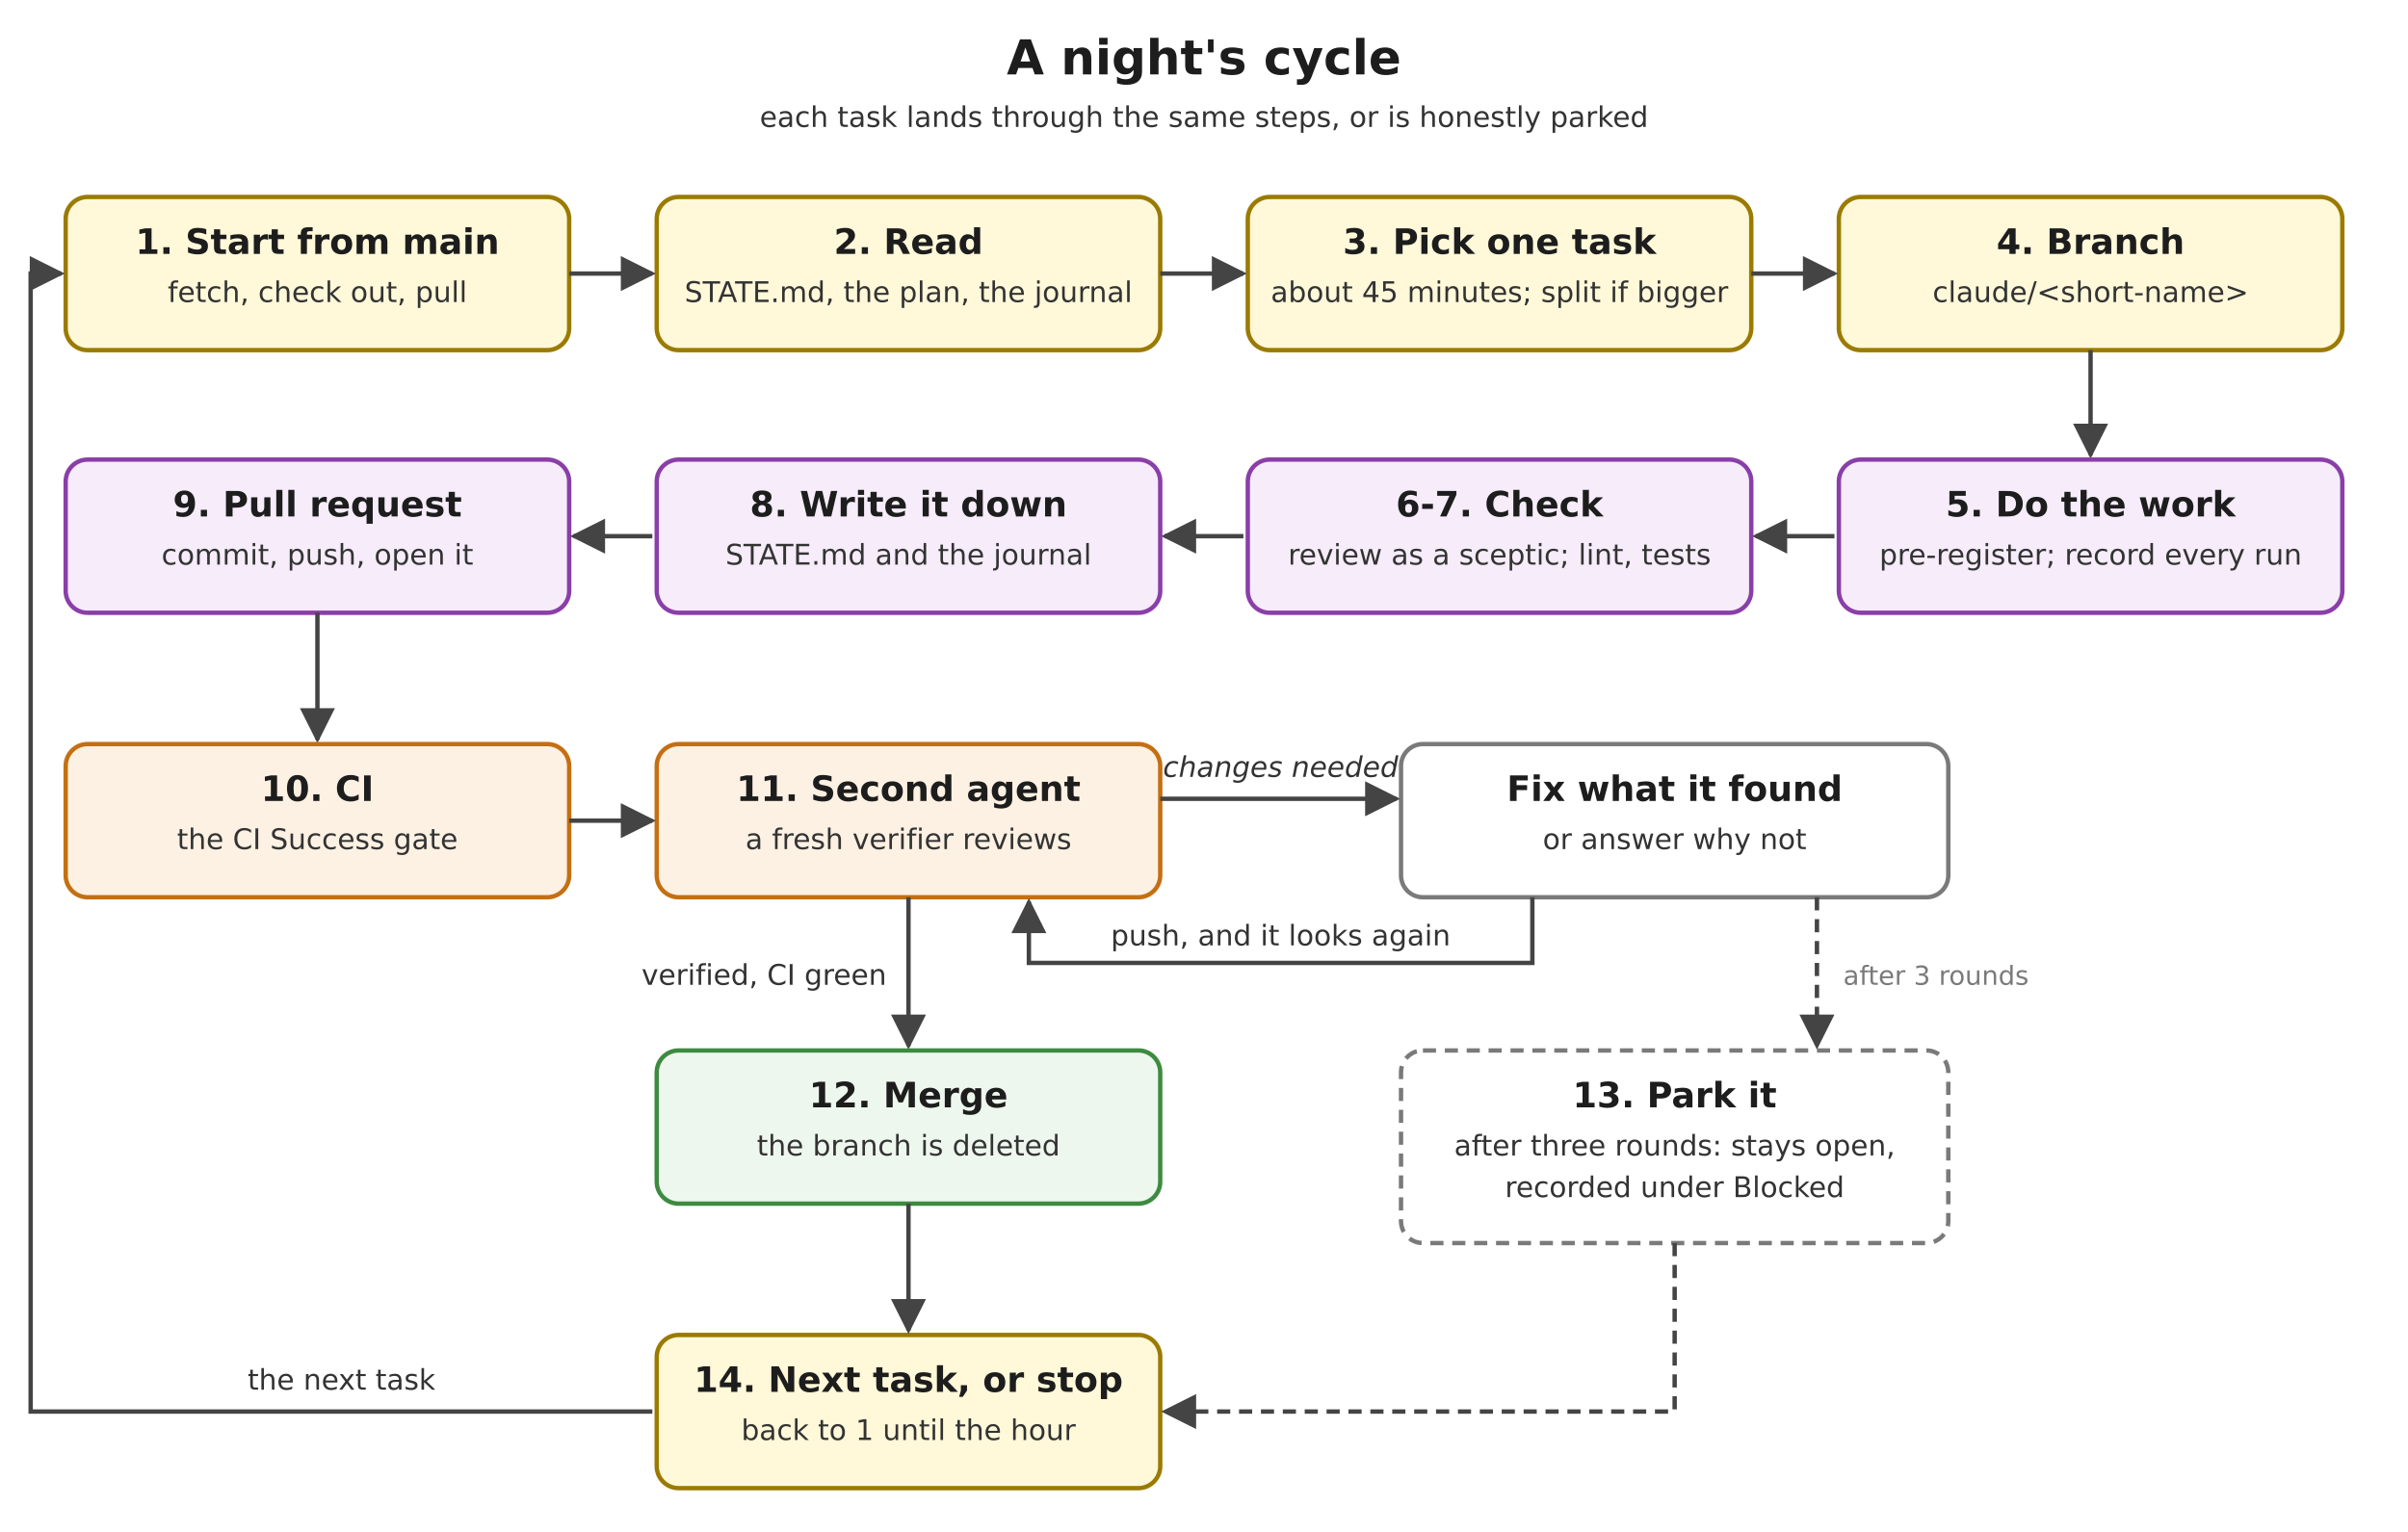
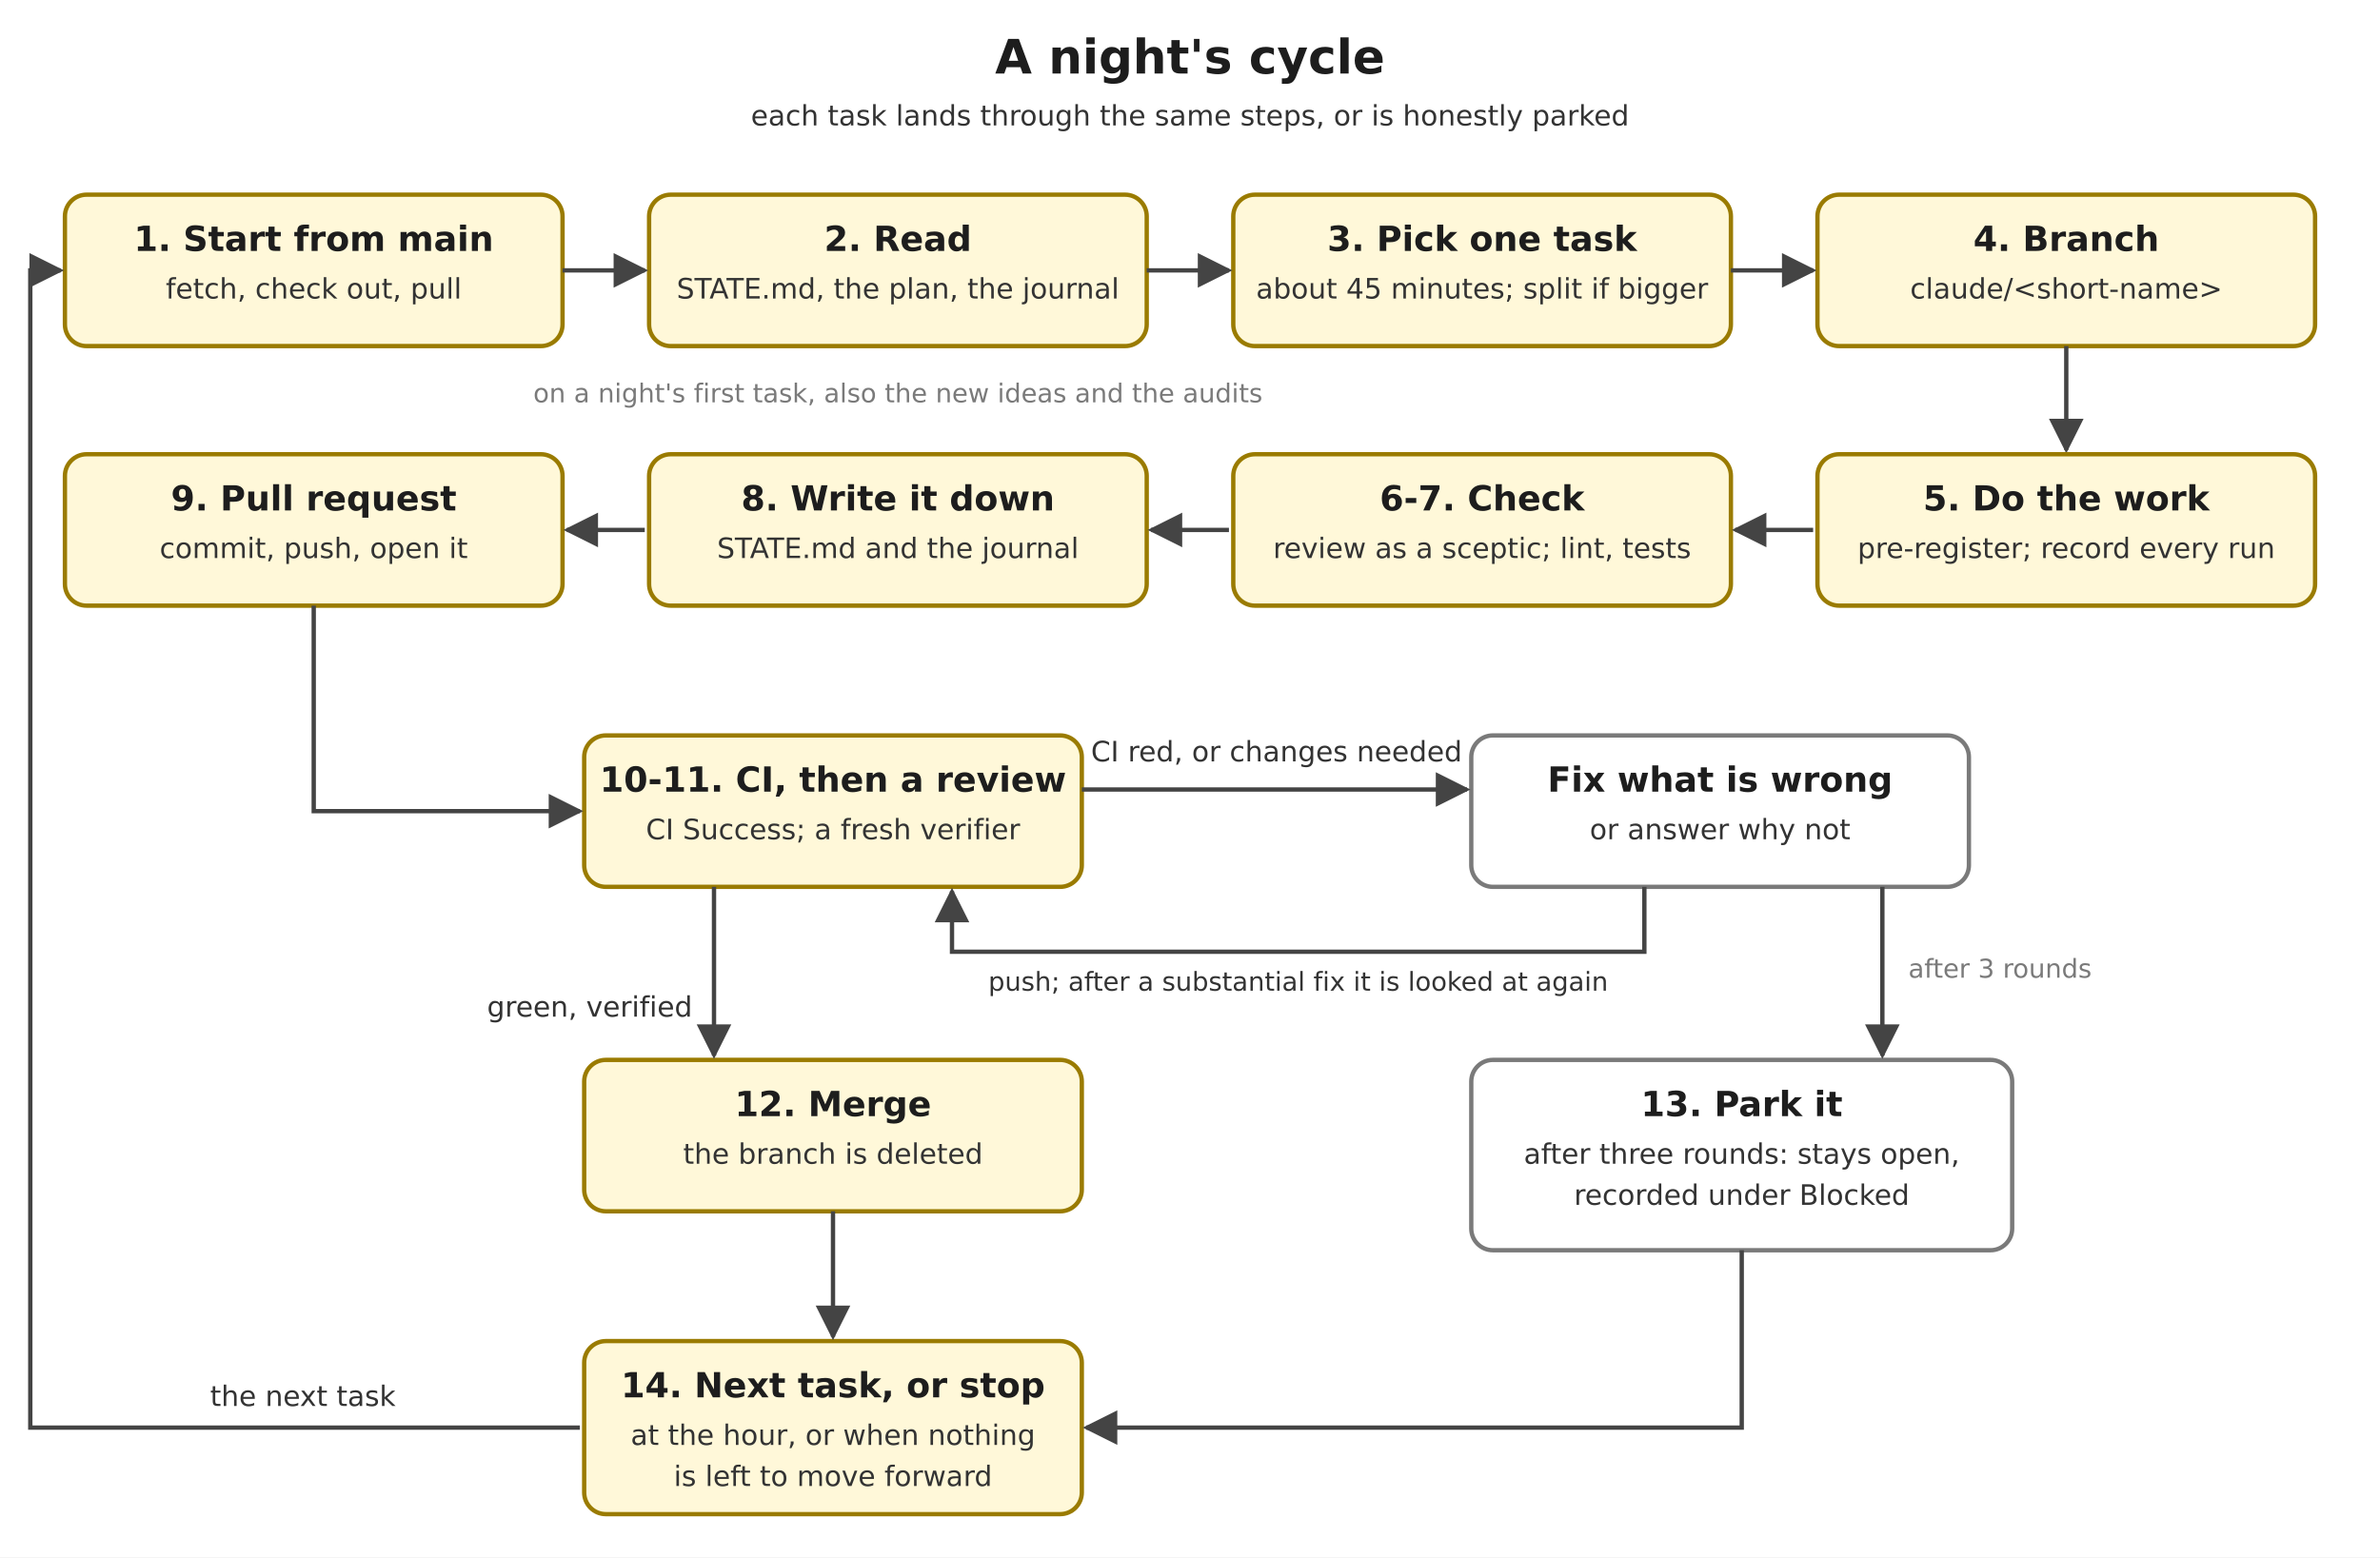
- <svg xmlns="http://www.w3.org/2000/svg" width="1100" height="700" viewBox="0 0 1100 700" font-family="DejaVu Sans, Verdana, Arial, sans-serif">
+ <svg xmlns="http://www.w3.org/2000/svg" width="1100" height="720" viewBox="0 0 1100 720" font-family="DejaVu Sans, Verdana, Arial, sans-serif">
  <defs>
    <marker id="head" viewBox="0 0 10 10" refX="9" refY="5" markerWidth="8" markerHeight="8" orient="auto-start-reverse">
      <path d="M 0 0 L 10 5 L 0 10 z" fill="#444444" />
    </marker>
  </defs>
-   <rect x="0" y="0" width="1100" height="700" fill="#ffffff" />
+   <rect x="0" y="0" width="1100" height="720" fill="#ffffff" />
  <text x="550" y="34" text-anchor="middle" font-size="22" font-weight="bold" fill="#1d1d1d">A night's cycle</text>
  <text x="550" y="58" text-anchor="middle" font-size="13" fill="#333333">each task lands through the same steps, or is honestly parked</text>
  <rect x="30" y="90" width="230" height="70" rx="10" fill="#fff8d9" stroke="#9a7b00" stroke-width="2" />
  <text x="145" y="116" text-anchor="middle" font-size="16" font-weight="bold" fill="#1d1d1d">1. Start from main</text>
  <text x="145" y="138" text-anchor="middle" font-size="13" fill="#333333">fetch, check out, pull</text>
  <rect x="300" y="90" width="230" height="70" rx="10" fill="#fff8d9" stroke="#9a7b00" stroke-width="2" />
  <text x="415" y="116" text-anchor="middle" font-size="16" font-weight="bold" fill="#1d1d1d">2. Read</text>
  <text x="415" y="138" text-anchor="middle" font-size="13" fill="#333333">STATE.md, the plan, the journal</text>
  <rect x="570" y="90" width="230" height="70" rx="10" fill="#fff8d9" stroke="#9a7b00" stroke-width="2" />
  <text x="685" y="116" text-anchor="middle" font-size="16" font-weight="bold" fill="#1d1d1d">3. Pick one task</text>
  <text x="685" y="138" text-anchor="middle" font-size="13" fill="#333333">about 45 minutes; split if bigger</text>
  <rect x="840" y="90" width="230" height="70" rx="10" fill="#fff8d9" stroke="#9a7b00" stroke-width="2" />
  <text x="955" y="116" text-anchor="middle" font-size="16" font-weight="bold" fill="#1d1d1d">4. Branch</text>
  <text x="955" y="138" text-anchor="middle" font-size="13" fill="#333333">claude/&lt;short-name&gt;</text>
  <path d="M 260 125 L 298 125" fill="none" stroke="#444444" stroke-width="2" marker-end="url(#head)" />
  <path d="M 530 125 L 568 125" fill="none" stroke="#444444" stroke-width="2" marker-end="url(#head)" />
  <path d="M 800 125 L 838 125" fill="none" stroke="#444444" stroke-width="2" marker-end="url(#head)" />
  <path d="M 955 160 L 955 208" fill="none" stroke="#444444" stroke-width="2" marker-end="url(#head)" />
-   <rect x="840" y="210" width="230" height="70" rx="10" fill="#f6ecfa" stroke="#8a3fa8" stroke-width="2" />
+   <rect x="840" y="210" width="230" height="70" rx="10" fill="#fff8d9" stroke="#9a7b00" stroke-width="2" />
  <text x="955" y="236" text-anchor="middle" font-size="16" font-weight="bold" fill="#1d1d1d">5. Do the work</text>
  <text x="955" y="258" text-anchor="middle" font-size="13" fill="#333333">pre-register; record every run</text>
-   <rect x="570" y="210" width="230" height="70" rx="10" fill="#f6ecfa" stroke="#8a3fa8" stroke-width="2" />
+   <rect x="570" y="210" width="230" height="70" rx="10" fill="#fff8d9" stroke="#9a7b00" stroke-width="2" />
  <text x="685" y="236" text-anchor="middle" font-size="16" font-weight="bold" fill="#1d1d1d">6-7. Check</text>
  <text x="685" y="258" text-anchor="middle" font-size="13" fill="#333333">review as a sceptic; lint, tests</text>
-   <rect x="300" y="210" width="230" height="70" rx="10" fill="#f6ecfa" stroke="#8a3fa8" stroke-width="2" />
+   <rect x="300" y="210" width="230" height="70" rx="10" fill="#fff8d9" stroke="#9a7b00" stroke-width="2" />
  <text x="415" y="236" text-anchor="middle" font-size="16" font-weight="bold" fill="#1d1d1d">8. Write it down</text>
  <text x="415" y="258" text-anchor="middle" font-size="13" fill="#333333">STATE.md and the journal</text>
-   <rect x="30" y="210" width="230" height="70" rx="10" fill="#f6ecfa" stroke="#8a3fa8" stroke-width="2" />
+   <rect x="30" y="210" width="230" height="70" rx="10" fill="#fff8d9" stroke="#9a7b00" stroke-width="2" />
  <text x="145" y="236" text-anchor="middle" font-size="16" font-weight="bold" fill="#1d1d1d">9. Pull request</text>
  <text x="145" y="258" text-anchor="middle" font-size="13" fill="#333333">commit, push, open it</text>
  <path d="M 838 245 L 802 245" fill="none" stroke="#444444" stroke-width="2" marker-end="url(#head)" />
  <path d="M 568 245 L 532 245" fill="none" stroke="#444444" stroke-width="2" marker-end="url(#head)" />
  <path d="M 298 245 L 262 245" fill="none" stroke="#444444" stroke-width="2" marker-end="url(#head)" />
-   <path d="M 145 280 L 145 338" fill="none" stroke="#444444" stroke-width="2" marker-end="url(#head)" />
-   <rect x="30" y="340" width="230" height="70" rx="10" fill="#fdf1e3" stroke="#c46f12" stroke-width="2" />
-   <text x="145" y="366" text-anchor="middle" font-size="16" font-weight="bold" fill="#1d1d1d">10. CI</text>
-   <text x="145" y="388" text-anchor="middle" font-size="13" fill="#333333">the CI Success gate</text>
-   <rect x="300" y="340" width="230" height="70" rx="10" fill="#fdf1e3" stroke="#c46f12" stroke-width="2" />
-   <text x="415" y="366" text-anchor="middle" font-size="16" font-weight="bold" fill="#1d1d1d">11. Second agent</text>
-   <text x="415" y="388" text-anchor="middle" font-size="13" fill="#333333">a fresh verifier reviews</text>
-   <path d="M 260 375 L 298 375" fill="none" stroke="#444444" stroke-width="2" marker-end="url(#head)" />
-   <path d="M 415 410 L 415 478" fill="none" stroke="#444444" stroke-width="2" marker-end="url(#head)" />
-   <text x="405" y="450" text-anchor="end" font-size="13" fill="#333333">verified, CI green</text>
-   <rect x="300" y="480" width="230" height="70" rx="10" fill="#eef7ee" stroke="#3d8b40" stroke-width="2" />
-   <text x="415" y="506" text-anchor="middle" font-size="16" font-weight="bold" fill="#1d1d1d">12. Merge</text>
-   <text x="415" y="528" text-anchor="middle" font-size="13" fill="#333333">the branch is deleted</text>
-   <rect x="640" y="340" width="250" height="70" rx="10" fill="#ffffff" stroke="#7a7a7a" stroke-width="2" />
-   <text x="765" y="366" text-anchor="middle" font-size="16" font-weight="bold" fill="#1d1d1d">Fix what it found</text>
-   <text x="765" y="388" text-anchor="middle" font-size="13" fill="#333333">or answer why not</text>
-   <path d="M 530 365 L 638 365" fill="none" stroke="#444444" stroke-width="2" marker-end="url(#head)" />
-   <text x="585" y="355" text-anchor="middle" font-size="13" font-style="italic" fill="#333333">changes needed</text>
-   <path d="M 700 410 L 700 440 L 470 440 L 470 412" fill="none" stroke="#444444" stroke-width="2" marker-end="url(#head)" />
-   <text x="585" y="432" text-anchor="middle" font-size="13" fill="#333333">push, and it looks again</text>
-   <rect x="640" y="480" width="250" height="88" rx="10" fill="#ffffff" stroke="#7a7a7a" stroke-width="2" stroke-dasharray="6 4" />
-   <text x="765" y="506" text-anchor="middle" font-size="16" font-weight="bold" fill="#1d1d1d">13. Park it</text>
-   <text x="765" y="528" text-anchor="middle" font-size="13" fill="#333333">after three rounds: stays open,</text>
-   <text x="765" y="547" text-anchor="middle" font-size="13" fill="#333333">recorded under Blocked</text>
-   <path d="M 830 410 L 830 478" fill="none" stroke="#444444" stroke-width="2" stroke-dasharray="6 4" marker-end="url(#head)" />
-   <text x="842" y="450" text-anchor="start" font-size="12" fill="#7a7a7a">after 3 rounds</text>
-   <rect x="300" y="610" width="230" height="70" rx="10" fill="#fff8d9" stroke="#9a7b00" stroke-width="2" />
-   <text x="415" y="636" text-anchor="middle" font-size="16" font-weight="bold" fill="#1d1d1d">14. Next task, or stop</text>
-   <text x="415" y="658" text-anchor="middle" font-size="13" fill="#333333">back to 1 until the hour</text>
-   <path d="M 415 550 L 415 608" fill="none" stroke="#444444" stroke-width="2" marker-end="url(#head)" />
-   <path d="M 765 568 L 765 645 L 532 645" fill="none" stroke="#444444" stroke-width="2" stroke-dasharray="6 4" marker-end="url(#head)" />
-   <path d="M 298 645 L 14 645 L 14 125 L 28 125" fill="none" stroke="#444444" stroke-width="2" marker-end="url(#head)" />
-   <text x="156" y="635" text-anchor="middle" font-size="13" fill="#333333">the next task</text>
+   <text x="415" y="186" text-anchor="middle" font-size="12" fill="#7a7a7a">on a night's first task, also the new ideas and the audits</text>
+   <rect x="270" y="340" width="230" height="70" rx="10" fill="#fff8d9" stroke="#9a7b00" stroke-width="2" />
+   <text x="385" y="366" text-anchor="middle" font-size="16" font-weight="bold" fill="#1d1d1d">10-11. CI, then a review</text>
+   <text x="385" y="388" text-anchor="middle" font-size="13" fill="#333333">CI Success; a fresh verifier</text>
+   <path d="M 145 280 L 145 375 L 268 375" fill="none" stroke="#444444" stroke-width="2" marker-end="url(#head)" />
+   <rect x="680" y="340" width="230" height="70" rx="10" fill="#ffffff" stroke="#7a7a7a" stroke-width="2" />
+   <text x="795" y="366" text-anchor="middle" font-size="16" font-weight="bold" fill="#1d1d1d">Fix what is wrong</text>
+   <text x="795" y="388" text-anchor="middle" font-size="13" fill="#333333">or answer why not</text>
+   <path d="M 500 365 L 678 365" fill="none" stroke="#444444" stroke-width="2" marker-end="url(#head)" />
+   <text x="590" y="352" text-anchor="middle" font-size="13" fill="#333333">CI red, or changes needed</text>
+   <path d="M 760 410 L 760 440 L 440 440 L 440 412" fill="none" stroke="#444444" stroke-width="2" marker-end="url(#head)" />
+   <text x="600" y="458" text-anchor="middle" font-size="12" fill="#333333">push; after a substantial fix it is looked at again</text>
+   <rect x="270" y="490" width="230" height="70" rx="10" fill="#fff8d9" stroke="#9a7b00" stroke-width="2" />
+   <text x="385" y="516" text-anchor="middle" font-size="16" font-weight="bold" fill="#1d1d1d">12. Merge</text>
+   <text x="385" y="538" text-anchor="middle" font-size="13" fill="#333333">the branch is deleted</text>
+   <path d="M 330 410 L 330 488" fill="none" stroke="#444444" stroke-width="2" marker-end="url(#head)" />
+   <text x="320" y="470" text-anchor="end" font-size="13" fill="#333333">green, verified</text>
+   <rect x="680" y="490" width="250" height="88" rx="10" fill="#ffffff" stroke="#7a7a7a" stroke-width="2" />
+   <text x="805" y="516" text-anchor="middle" font-size="16" font-weight="bold" fill="#1d1d1d">13. Park it</text>
+   <text x="805" y="538" text-anchor="middle" font-size="13" fill="#333333">after three rounds: stays open,</text>
+   <text x="805" y="557" text-anchor="middle" font-size="13" fill="#333333">recorded under Blocked</text>
+   <path d="M 870 410 L 870 488" fill="none" stroke="#444444" stroke-width="2" marker-end="url(#head)" />
+   <text x="882" y="452" text-anchor="start" font-size="12" fill="#7a7a7a">after 3 rounds</text>
+   <rect x="270" y="620" width="230" height="80" rx="10" fill="#fff8d9" stroke="#9a7b00" stroke-width="2" />
+   <text x="385" y="646" text-anchor="middle" font-size="16" font-weight="bold" fill="#1d1d1d">14. Next task, or stop</text>
+   <text x="385" y="668" text-anchor="middle" font-size="13" fill="#333333">at the hour, or when nothing</text>
+   <text x="385" y="687" text-anchor="middle" font-size="13" fill="#333333">is left to move forward</text>
+   <path d="M 385 560 L 385 618" fill="none" stroke="#444444" stroke-width="2" marker-end="url(#head)" />
+   <path d="M 805 578 L 805 660 L 502 660" fill="none" stroke="#444444" stroke-width="2" marker-end="url(#head)" />
+   <path d="M 268 660 L 14 660 L 14 125 L 28 125" fill="none" stroke="#444444" stroke-width="2" marker-end="url(#head)" />
+   <text x="140" y="650" text-anchor="middle" font-size="13" fill="#333333">the next task</text>
</svg>
